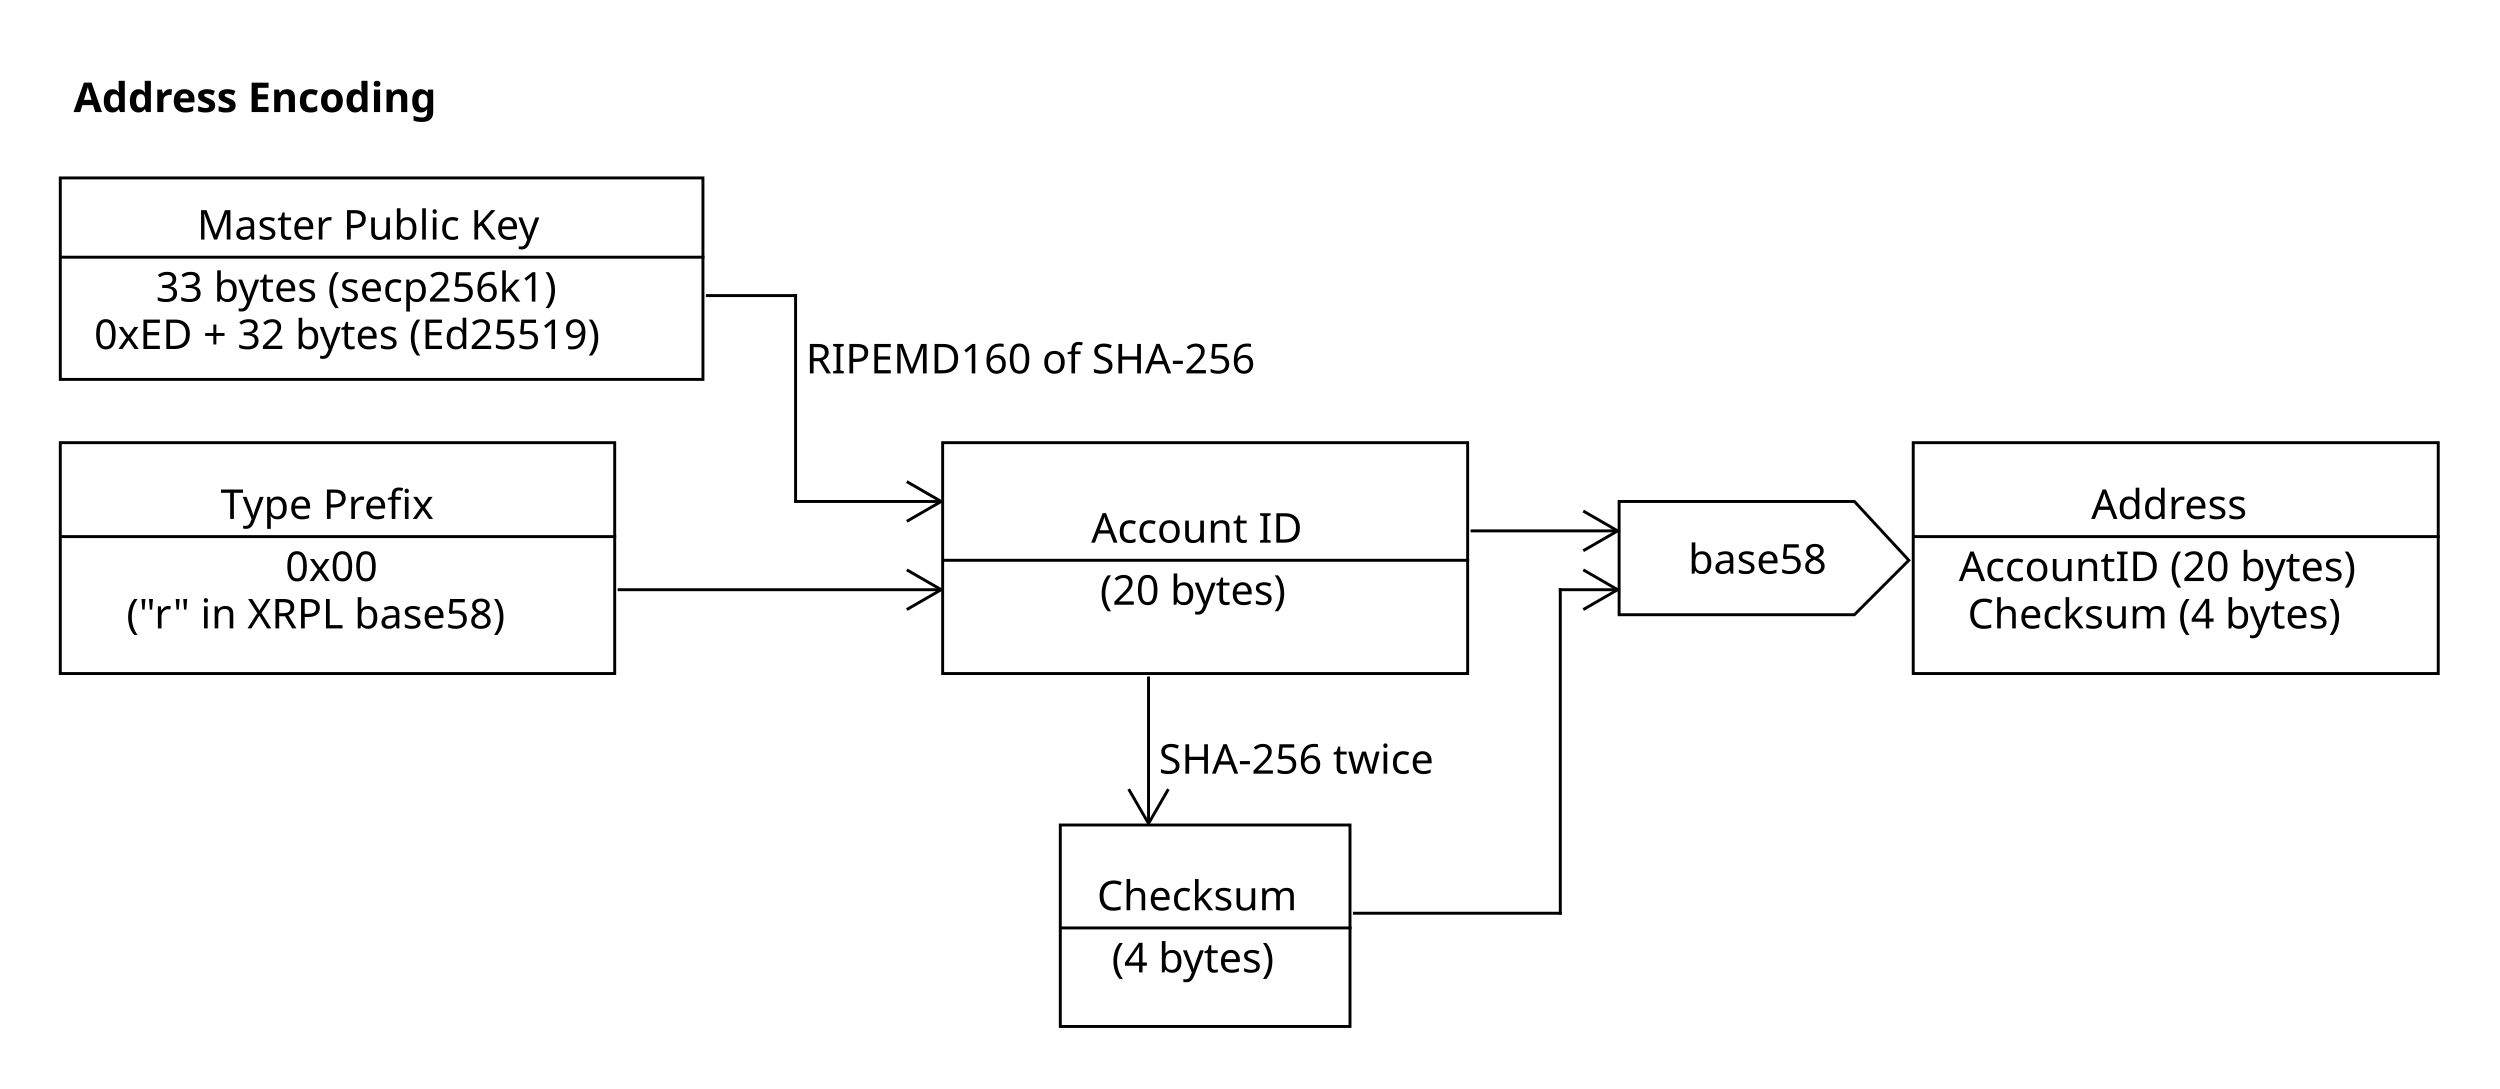
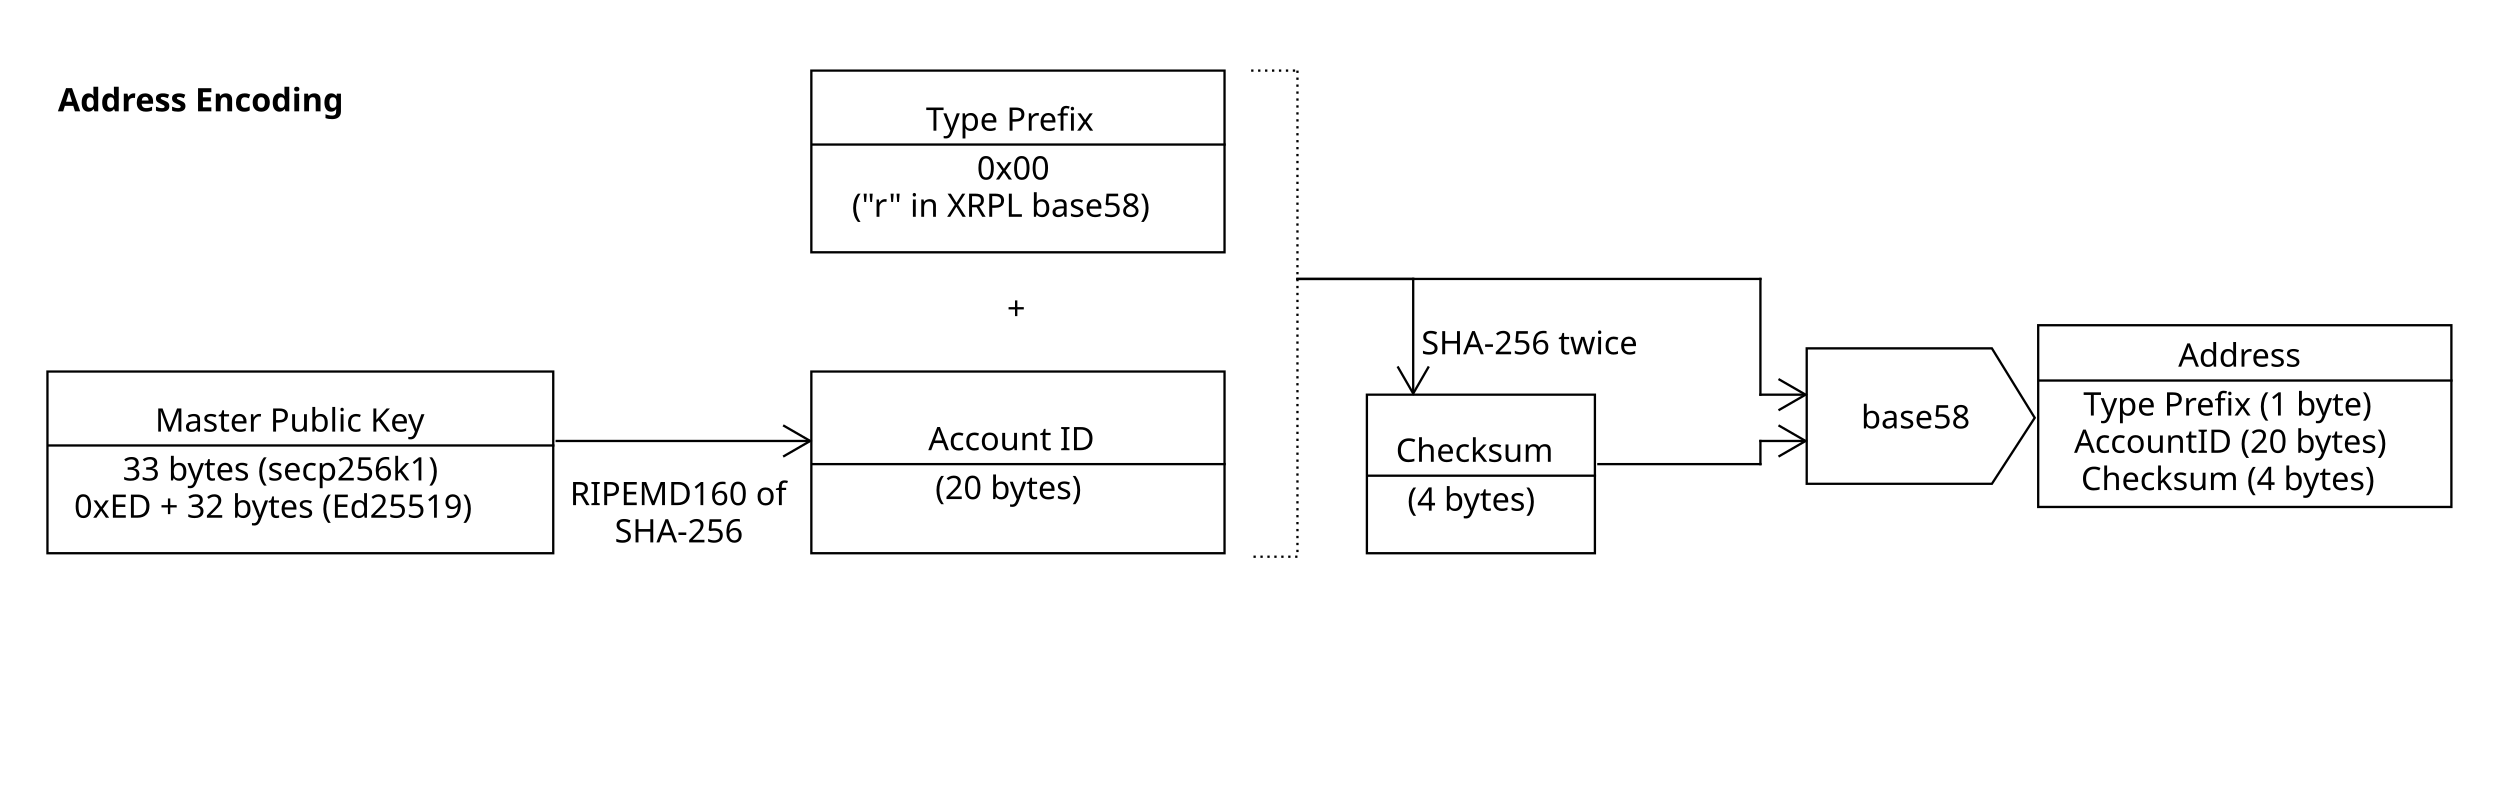
- <svg xmlns="http://www.w3.org/2000/svg" fill-opacity="1" color-rendering="auto" color-interpolation="auto" text-rendering="auto" stroke="black" stroke-linecap="square" width="850" stroke-miterlimit="10" shape-rendering="auto" stroke-opacity="1" fill="black" stroke-dasharray="none" font-weight="normal" stroke-width="1" viewBox="20 10 850 370" height="370" font-family="'Dialog'" font-style="normal" stroke-linejoin="miter" font-size="12px" stroke-dashoffset="0" image-rendering="auto">
+ <svg xmlns="http://www.w3.org/2000/svg" fill-opacity="1" color-rendering="auto" color-interpolation="auto" text-rendering="auto" stroke="black" stroke-linecap="square" width="1080" stroke-miterlimit="10" shape-rendering="auto" stroke-opacity="1" fill="black" stroke-dasharray="none" font-weight="normal" stroke-width="1" viewBox="80 180 1080 350" height="350" font-family="'Dialog'" font-style="normal" stroke-linejoin="miter" font-size="12px" stroke-dashoffset="0" image-rendering="auto">
  <defs id="genericDefs" />
  <g>
    <defs id="defs1">
      <clipPath clipPathUnits="userSpaceOnUse" id="clipPath1">
        <path d="M0 0 L2147483647 0 L2147483647 2147483647 L0 2147483647 L0 0 Z" />
      </clipPath>
      <clipPath clipPathUnits="userSpaceOnUse" id="clipPath2">
+         <path d="M0 0 L0 30 L30 30 L30 0 Z" />
+       </clipPath>
+       <clipPath clipPathUnits="userSpaceOnUse" id="clipPath3">
        <path d="M0 0 L0 30 L280 30 L280 0 Z" />
      </clipPath>
-       <clipPath clipPathUnits="userSpaceOnUse" id="clipPath3">
-         <path d="M0 0 L0 40 L100 40 L100 0 Z" />
-       </clipPath>
      <clipPath clipPathUnits="userSpaceOnUse" id="clipPath4">
-         <path d="M0 0 L0 70 L100 70 L100 0 Z" />
+         <path d="M0 0 L0 60 L100 60 L100 0 Z" />
      </clipPath>
      <clipPath clipPathUnits="userSpaceOnUse" id="clipPath5">
-         <path d="M0 0 L0 80 L190 80 L190 0 Z" />
+         <path d="M0 0 L0 70 L100 70 L100 0 Z" />
      </clipPath>
      <clipPath clipPathUnits="userSpaceOnUse" id="clipPath6">
        <path d="M0 0 L0 80 L180 80 L180 0 Z" />
      </clipPath>
      <clipPath clipPathUnits="userSpaceOnUse" id="clipPath7">
-         <path d="M0 0 L0 70 L220 70 L220 0 Z" />
+         <path d="M0 0 L0 80 L220 80 L220 0 Z" />
      </clipPath>
      <clipPath clipPathUnits="userSpaceOnUse" id="clipPath8">
-         <path d="M0 0 L0 80 L130 80 L130 0 Z" />
+         <path d="M0 0 L0 240 L50 240 L50 0 Z" />
      </clipPath>
      <clipPath clipPathUnits="userSpaceOnUse" id="clipPath9">
-         <path d="M0 0 L0 30 L80 30 L80 0 Z" />
+         <path d="M0 0 L0 80 L250 80 L250 0 Z" />
      </clipPath>
      <clipPath clipPathUnits="userSpaceOnUse" id="clipPath10">
-         <path d="M0 0 L0 140 L120 140 L120 0 Z" />
+         <path d="M0 0 L0 40 L120 40 L120 0 Z" />
      </clipPath>
      <clipPath clipPathUnits="userSpaceOnUse" id="clipPath11">
-         <path d="M0 0 L0 30 L140 30 L140 0 Z" />
-       </clipPath>
-       <clipPath clipPathUnits="userSpaceOnUse" id="clipPath12">
-         <path d="M0 0 L0 160 L220 160 L220 0 Z" />
+         <path d="M0 0 L0 160 L140 160 L140 0 Z" />
      </clipPath>
    </defs>
-     <g font-size="14px" font-weight="bold" font-family="sans-serif" transform="translate(40,30)">
-       <text x="5" xml:space="preserve" y="18.109" clip-path="url(#clipPath2)" stroke="none">Address Encoding</text>
+     <g font-family="sans-serif" font-size="14px" transform="translate(510,300)">
+       <text x="5" xml:space="preserve" y="18.109" clip-path="url(#clipPath2)" stroke="none">+</text>
    </g>
-     <g fill="rgb(255,255,255)" fill-opacity="0" transform="translate(570,180)" stroke-opacity="0" stroke="rgb(255,255,255)">
-       <path d="M0.5 0.5 L80.5 0.5 L99 20.5 L80.5 39 L0.5 39 Z" stroke="none" clip-path="url(#clipPath3)" />
+     <g font-size="14px" font-weight="bold" font-family="sans-serif" transform="translate(100,210)">
+       <text x="5" xml:space="preserve" y="18.109" clip-path="url(#clipPath3)" stroke="none">Address Encoding</text>
    </g>
-     <g transform="translate(570,180)">
-       <path fill="none" d="M0.5 0.5 L80.5 0.5 L99 20.5 L80.5 39 L0.5 39 Z" clip-path="url(#clipPath3)" />
-       <text x="24" font-size="14px" y="25.055" clip-path="url(#clipPath3)" font-family="sans-serif" stroke="none" xml:space="preserve">base58</text>
+     <g fill="rgb(255,255,255)" fill-opacity="0" transform="translate(860,330)" stroke-opacity="0" stroke="rgb(255,255,255)">
+       <path d="M0.5 0.5 L80.5 0.5 L99 30.5 L80.5 59 L0.5 59 Z" stroke="none" clip-path="url(#clipPath4)" />
    </g>
-     <g fill="rgb(255,255,255)" fill-opacity="0" transform="translate(380,290)" stroke-opacity="0" stroke="rgb(255,255,255)">
-       <rect x="0.5" width="98.5" height="68.5" y="0.5" clip-path="url(#clipPath4)" stroke="none" />
+     <g transform="translate(860,330)">
+       <path fill="none" d="M0.5 0.5 L80.5 0.5 L99 30.5 L80.5 59 L0.5 59 Z" clip-path="url(#clipPath4)" />
+       <text x="24" font-size="14px" y="35.055" clip-path="url(#clipPath4)" font-family="sans-serif" stroke="none" xml:space="preserve">base58</text>
    </g>
-     <g transform="translate(380,290)">
-       <rect fill="none" x="0.5" width="98.5" height="68.5" y="0.5" clip-path="url(#clipPath4)" />
-       <text x="13" font-size="14px" y="29.5" clip-path="url(#clipPath4)" font-family="sans-serif" stroke="none" xml:space="preserve">Checksum</text>
-       <path fill="none" d="M1 35.5 L99 35.5" clip-path="url(#clipPath4)" />
-       <text x="18" font-size="14px" y="50.609" clip-path="url(#clipPath4)" font-family="sans-serif" stroke="none" xml:space="preserve">(4 bytes)</text>
+     <g fill="rgb(255,255,255)" fill-opacity="0" transform="translate(670,350)" stroke-opacity="0" stroke="rgb(255,255,255)">
+       <rect x="0.5" width="98.5" height="68.5" y="0.5" clip-path="url(#clipPath5)" stroke="none" />
    </g>
-     <g fill="rgb(255,255,255)" fill-opacity="0" transform="translate(40,160)" stroke-opacity="0" stroke="rgb(255,255,255)">
-       <rect x="0.5" width="188.5" height="78.5" y="0.5" clip-path="url(#clipPath5)" stroke="none" />
+     <g transform="translate(670,350)">
+       <rect fill="none" x="0.5" width="98.5" height="68.5" y="0.5" clip-path="url(#clipPath5)" />
+       <text x="13" font-size="14px" y="29.5" clip-path="url(#clipPath5)" font-family="sans-serif" stroke="none" xml:space="preserve">Checksum</text>
+       <path fill="none" d="M1 35.5 L99 35.5" clip-path="url(#clipPath5)" />
+       <text x="18" font-size="14px" y="50.609" clip-path="url(#clipPath5)" font-family="sans-serif" stroke="none" xml:space="preserve">(4 bytes)</text>
    </g>
-     <g transform="translate(40,160)">
-       <rect fill="none" x="0.5" width="188.5" height="78.5" y="0.5" clip-path="url(#clipPath5)" />
-       <text x="55" font-size="14px" y="26.445" clip-path="url(#clipPath5)" font-family="sans-serif" stroke="none" xml:space="preserve">Type Prefix</text>
-       <path fill="none" d="M1 32.445 L189 32.445" clip-path="url(#clipPath5)" />
-       <text x="77" font-size="14px" y="47.555" clip-path="url(#clipPath5)" font-family="sans-serif" stroke="none" xml:space="preserve">0x00</text>
-       <text x="23" font-size="14px" y="63.664" clip-path="url(#clipPath5)" font-family="sans-serif" stroke="none" xml:space="preserve">("r" in XRPL base58)</text>
-     </g>
-     <g fill="rgb(255,255,255)" fill-opacity="0" transform="translate(670,160)" stroke-opacity="0" stroke="rgb(255,255,255)">
+     <g fill="rgb(255,255,255)" fill-opacity="0" transform="translate(430,210)" stroke-opacity="0" stroke="rgb(255,255,255)">
      <rect x="0.5" width="178.5" height="78.5" y="0.5" clip-path="url(#clipPath6)" stroke="none" />
    </g>
-     <g transform="translate(670,160)">
+     <g transform="translate(430,210)">
      <rect fill="none" x="0.5" width="178.5" height="78.5" y="0.5" clip-path="url(#clipPath6)" />
-       <text x="61" font-size="14px" y="26.445" clip-path="url(#clipPath6)" font-family="sans-serif" stroke="none" xml:space="preserve">Address</text>
+       <text x="50" font-size="14px" y="26.445" clip-path="url(#clipPath6)" font-family="sans-serif" stroke="none" xml:space="preserve">Type Prefix</text>
      <path fill="none" d="M1 32.445 L179 32.445" clip-path="url(#clipPath6)" />
-       <text x="16" font-size="14px" y="47.555" clip-path="url(#clipPath6)" font-family="sans-serif" stroke="none" xml:space="preserve">AccountID (20 bytes)</text>
-       <text x="19" font-size="14px" y="63.664" clip-path="url(#clipPath6)" font-family="sans-serif" stroke="none" xml:space="preserve">Checksum (4 bytes)</text>
+       <text x="72" font-size="14px" y="47.555" clip-path="url(#clipPath6)" font-family="sans-serif" stroke="none" xml:space="preserve">0x00</text>
+       <text x="18" font-size="14px" y="63.664" clip-path="url(#clipPath6)" font-family="sans-serif" stroke="none" xml:space="preserve">("r" in XRPL base58)</text>
    </g>
-     <g fill="rgb(255,255,255)" fill-opacity="0" transform="translate(340,160)" stroke-opacity="0" stroke="rgb(255,255,255)">
+     <g fill="rgb(255,255,255)" fill-opacity="0" transform="translate(960,320)" stroke-opacity="0" stroke="rgb(255,255,255)">
      <rect x="0.5" width="178.5" height="78.5" y="0.5" clip-path="url(#clipPath6)" stroke="none" />
    </g>
-     <g transform="translate(340,160)">
+     <g transform="translate(960,320)">
+       <rect fill="none" x="0.5" width="178.5" height="78.5" y="0.5" clip-path="url(#clipPath6)" />
+       <text x="61" font-size="14px" y="18.391" clip-path="url(#clipPath6)" font-family="sans-serif" stroke="none" xml:space="preserve">Address</text>
+       <path fill="none" d="M1 24.391 L179 24.391" clip-path="url(#clipPath6)" />
+       <text x="20" font-size="14px" y="39.5" clip-path="url(#clipPath6)" font-family="sans-serif" stroke="none" xml:space="preserve">Type Prefix (1 byte)</text>
+       <text x="16" font-size="14px" y="55.609" clip-path="url(#clipPath6)" font-family="sans-serif" stroke="none" xml:space="preserve">AccountID (20 bytes)</text>
+       <text x="19" font-size="14px" y="71.719" clip-path="url(#clipPath6)" font-family="sans-serif" stroke="none" xml:space="preserve">Checksum (4 bytes)</text>
+     </g>
+     <g fill="rgb(255,255,255)" fill-opacity="0" transform="translate(430,340)" stroke-opacity="0" stroke="rgb(255,255,255)">
+       <rect x="0.5" width="178.5" height="78.5" y="0.5" clip-path="url(#clipPath6)" stroke="none" />
+     </g>
+     <g transform="translate(430,340)">
      <rect fill="none" x="0.5" width="178.5" height="78.5" y="0.5" clip-path="url(#clipPath6)" />
      <text x="51" font-size="14px" y="34.5" clip-path="url(#clipPath6)" font-family="sans-serif" stroke="none" xml:space="preserve">Account ID</text>
      <path fill="none" d="M1 40.5 L179 40.5" clip-path="url(#clipPath6)" />
      <text x="54" font-size="14px" y="55.609" clip-path="url(#clipPath6)" font-family="sans-serif" stroke="none" xml:space="preserve">(20 bytes)</text>
    </g>
-     <g fill="rgb(255,255,255)" fill-opacity="0" transform="translate(40,70)" stroke-opacity="0" stroke="rgb(255,255,255)">
-       <rect x="0.5" width="218.5" height="68.5" y="0.5" clip-path="url(#clipPath7)" stroke="none" />
+     <g fill="rgb(255,255,255)" fill-opacity="0" transform="translate(100,340)" stroke-opacity="0" stroke="rgb(255,255,255)">
+       <rect x="0.5" width="218.5" height="78.5" y="0.5" clip-path="url(#clipPath7)" stroke="none" />
    </g>
-     <g transform="translate(40,70)">
-       <rect fill="none" x="0.5" width="218.5" height="68.5" y="0.5" clip-path="url(#clipPath7)" />
-       <text x="47" font-size="14px" y="21.445" clip-path="url(#clipPath7)" font-family="sans-serif" stroke="none" xml:space="preserve">Master Public Key</text>
-       <path fill="none" d="M1 27.445 L219 27.445" clip-path="url(#clipPath7)" />
-       <text x="33" font-size="14px" y="42.555" clip-path="url(#clipPath7)" font-family="sans-serif" stroke="none" xml:space="preserve">33 bytes (secp256k1)</text>
-       <text x="12" font-size="14px" y="58.664" clip-path="url(#clipPath7)" font-family="sans-serif" stroke="none" xml:space="preserve">0xED + 32 bytes (Ed25519)</text>
+     <g transform="translate(100,340)">
+       <rect fill="none" x="0.5" width="218.5" height="78.5" y="0.5" clip-path="url(#clipPath7)" />
+       <text x="47" font-size="14px" y="26.445" clip-path="url(#clipPath7)" font-family="sans-serif" stroke="none" xml:space="preserve">Master Public Key</text>
+       <path fill="none" d="M1 32.445 L219 32.445" clip-path="url(#clipPath7)" />
+       <text x="33" font-size="14px" y="47.555" clip-path="url(#clipPath7)" font-family="sans-serif" stroke="none" xml:space="preserve">33 bytes (secp256k1)</text>
+       <text x="12" font-size="14px" y="63.664" clip-path="url(#clipPath7)" font-family="sans-serif" stroke="none" xml:space="preserve">0xED + 32 bytes (Ed25519)</text>
    </g>
-     <g transform="translate(400,230)">
-       <path fill="none" d="M10.5 59.5 L10.5 10.5" clip-path="url(#clipPath8)" />
-       <path fill="none" d="M17 48.742 L10.5 60 L4 48.742" clip-path="url(#clipPath8)" />
-       <text x="14" font-size="14px" y="43.055" clip-path="url(#clipPath8)" font-family="sans-serif" stroke="none" xml:space="preserve">SHA-256 twice</text>
+     <g stroke-dasharray="1,2" stroke-miterlimit="5" transform="translate(610,200)" stroke-linecap="butt">
+       <path fill="none" d="M10.5 10.5 L30.5 10.5" clip-path="url(#clipPath8)" />
+       <path fill="none" d="M30.5 10.5 L30.5 220.5" clip-path="url(#clipPath8)" />
+       <path fill="none" d="M30.5 220.5 L10.5 220.5" clip-path="url(#clipPath8)" />
    </g>
-     <g transform="translate(510,180)">
-       <path fill="none" d="M59.5 10.5 L10.5 10.5" clip-path="url(#clipPath9)" />
-       <path fill="none" d="M48.742 4 L60 10.5 L48.742 17" clip-path="url(#clipPath9)" />
+     <g transform="translate(630,290)">
+       <path fill="none" d="M60.5 59.5 L60.5 10.5" clip-path="url(#clipPath6)" />
+       <path fill="none" d="M60.5 10.5 L10.5 10.5" clip-path="url(#clipPath6)" />
+       <path fill="none" d="M67 48.742 L60.5 60 L54 48.742" clip-path="url(#clipPath6)" />
+       <text x="64" font-size="14px" y="43.055" clip-path="url(#clipPath6)" font-family="sans-serif" stroke="none" xml:space="preserve">SHA-256 twice</text>
    </g>
-     <g transform="translate(470,200)">
+     <g transform="translate(630,290)">
+       <path fill="none" d="M229.5 60.5 L210.5 60.5" clip-path="url(#clipPath9)" />
+       <path fill="none" d="M210.5 60.5 L210.5 10.5" clip-path="url(#clipPath9)" />
+       <path fill="none" d="M210.5 10.5 L10.5 10.5" clip-path="url(#clipPath9)" />
+       <path fill="none" d="M218.742 54 L230 60.5 L218.742 67" clip-path="url(#clipPath9)" />
+     </g>
+     <g transform="translate(760,360)">
      <path fill="none" d="M99.5 10.5 L80.5 10.5" clip-path="url(#clipPath10)" />
-       <path fill="none" d="M80.5 10.5 L80.5 120.5" clip-path="url(#clipPath10)" />
-       <path fill="none" d="M80.5 120.5 L10.5 120.5" clip-path="url(#clipPath10)" />
+       <path fill="none" d="M80.5 10.5 L80.5 20.5" clip-path="url(#clipPath10)" />
+       <path fill="none" d="M80.5 20.5 L10.5 20.5" clip-path="url(#clipPath10)" />
      <path fill="none" d="M88.742 4 L100 10.5 L88.742 17" clip-path="url(#clipPath10)" />
    </g>
-     <g transform="translate(220,200)">
-       <path fill="none" d="M119.5 10.5 L10.5 10.5" clip-path="url(#clipPath11)" />
-       <path fill="none" d="M108.742 4 L120 10.5 L108.742 17" clip-path="url(#clipPath11)" />
-     </g>
-     <g transform="translate(250,70)">
-       <path fill="none" d="M89.5 110.5 L40.5 110.5" clip-path="url(#clipPath12)" />
-       <path fill="none" d="M40.5 110.5 L40.5 40.5" clip-path="url(#clipPath12)" />
-       <path fill="none" d="M40.5 40.5 L10.5 40.5" clip-path="url(#clipPath12)" />
-       <path fill="none" d="M78.742 104 L90 110.5 L78.742 117" clip-path="url(#clipPath12)" />
-       <text x="44" font-size="14px" y="66.945" clip-path="url(#clipPath12)" font-family="sans-serif" stroke="none" xml:space="preserve">RIPEMD160 of SHA-256</text>
+     <g transform="translate(310,350)">
+       <path fill="none" d="M119.5 20.5 L10.5 20.5" clip-path="url(#clipPath11)" />
+       <path fill="none" d="M108.742 14 L120 20.5 L108.742 27" clip-path="url(#clipPath11)" />
+       <text x="16.215" font-size="14px" y="48.219" clip-path="url(#clipPath11)" font-family="sans-serif" stroke="none" xml:space="preserve">RIPEMD160 of </text>
+       <text x="35.517" font-size="14px" y="64.328" clip-path="url(#clipPath11)" font-family="sans-serif" stroke="none" xml:space="preserve">SHA-256</text>
    </g>
  </g>
</svg>
